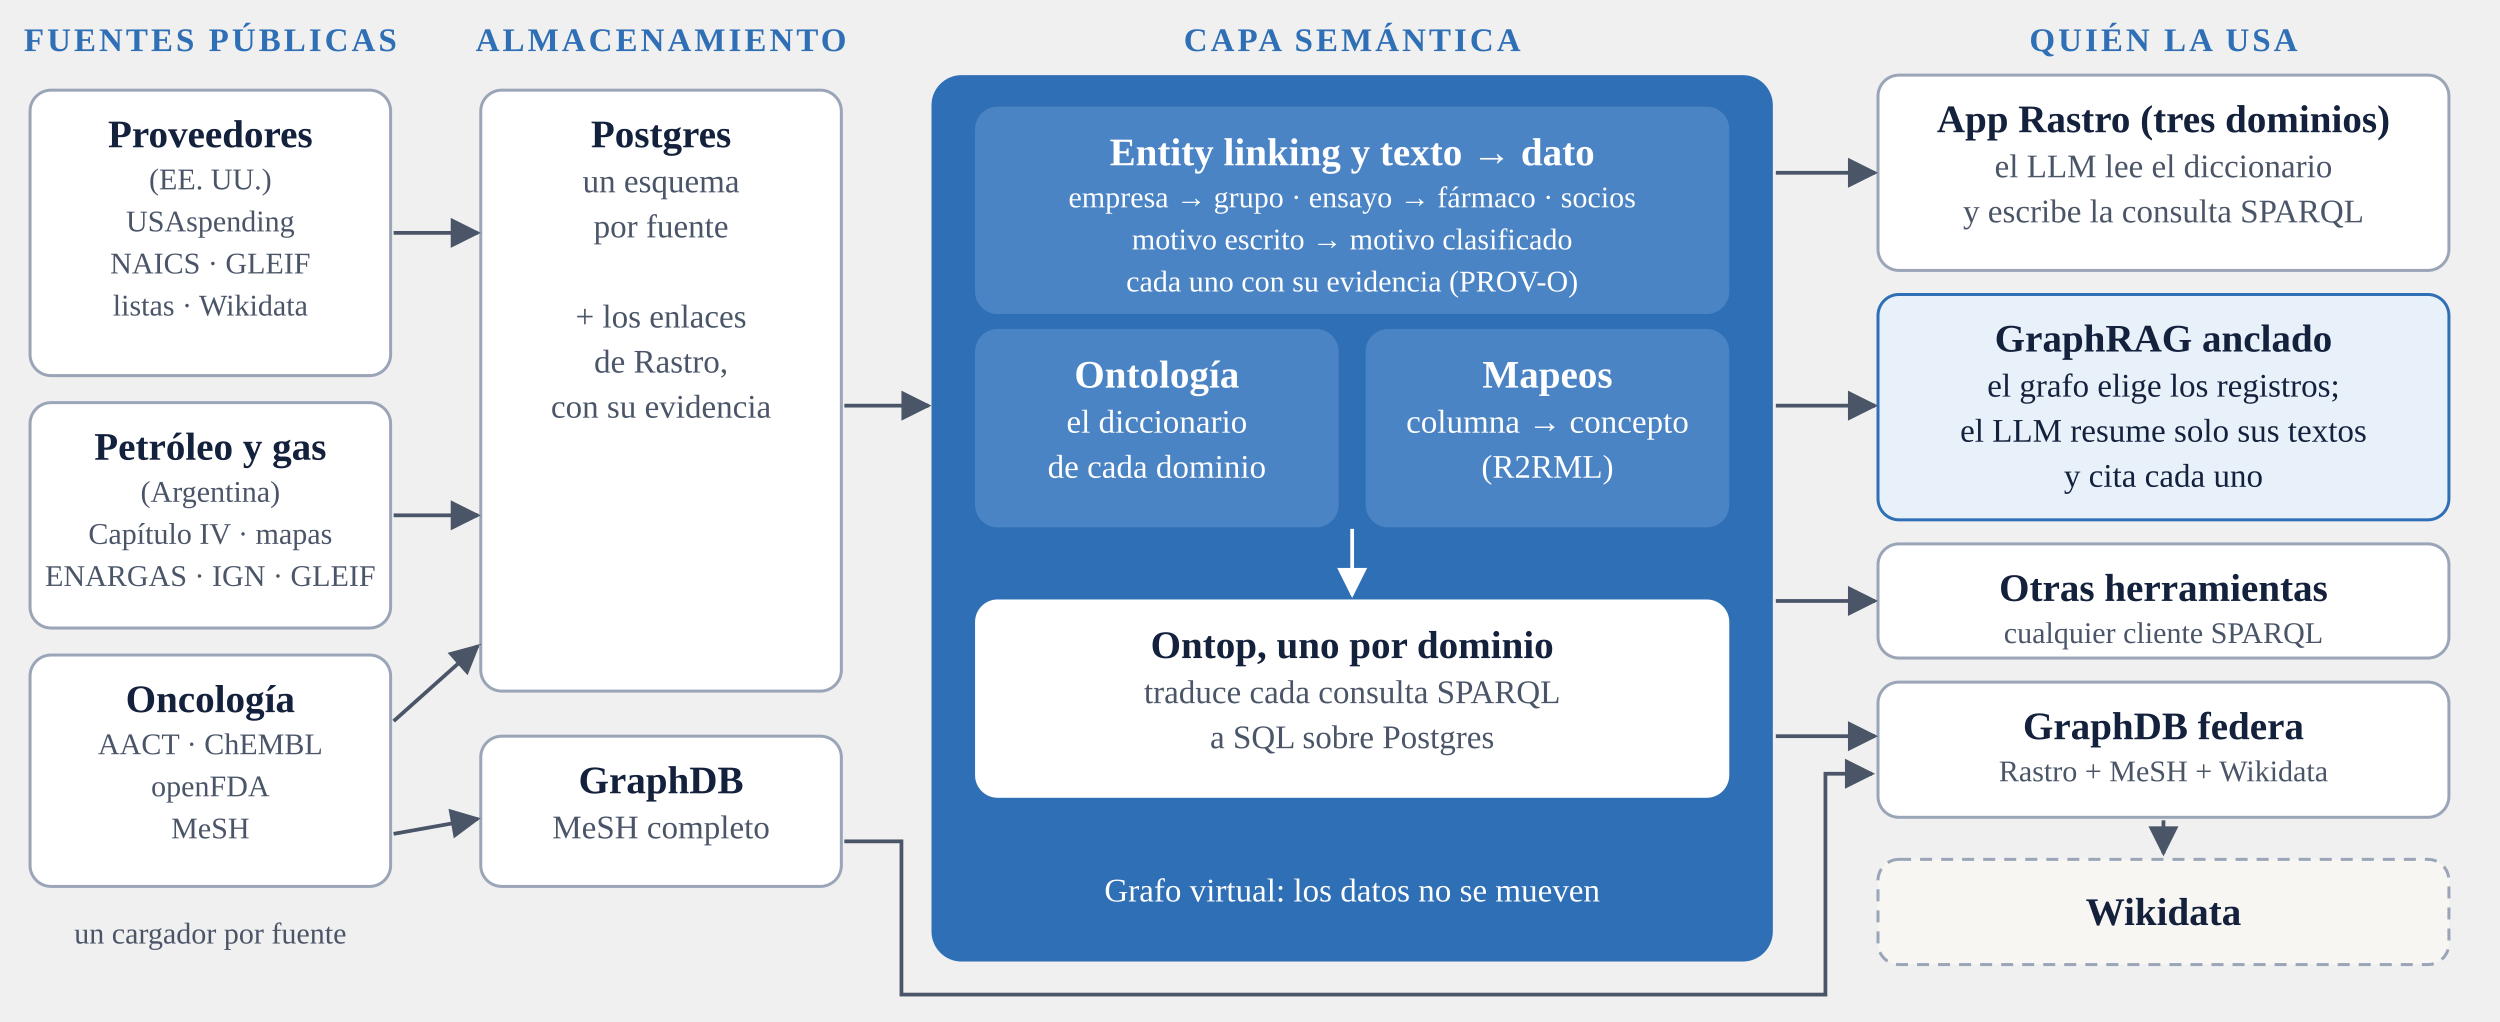
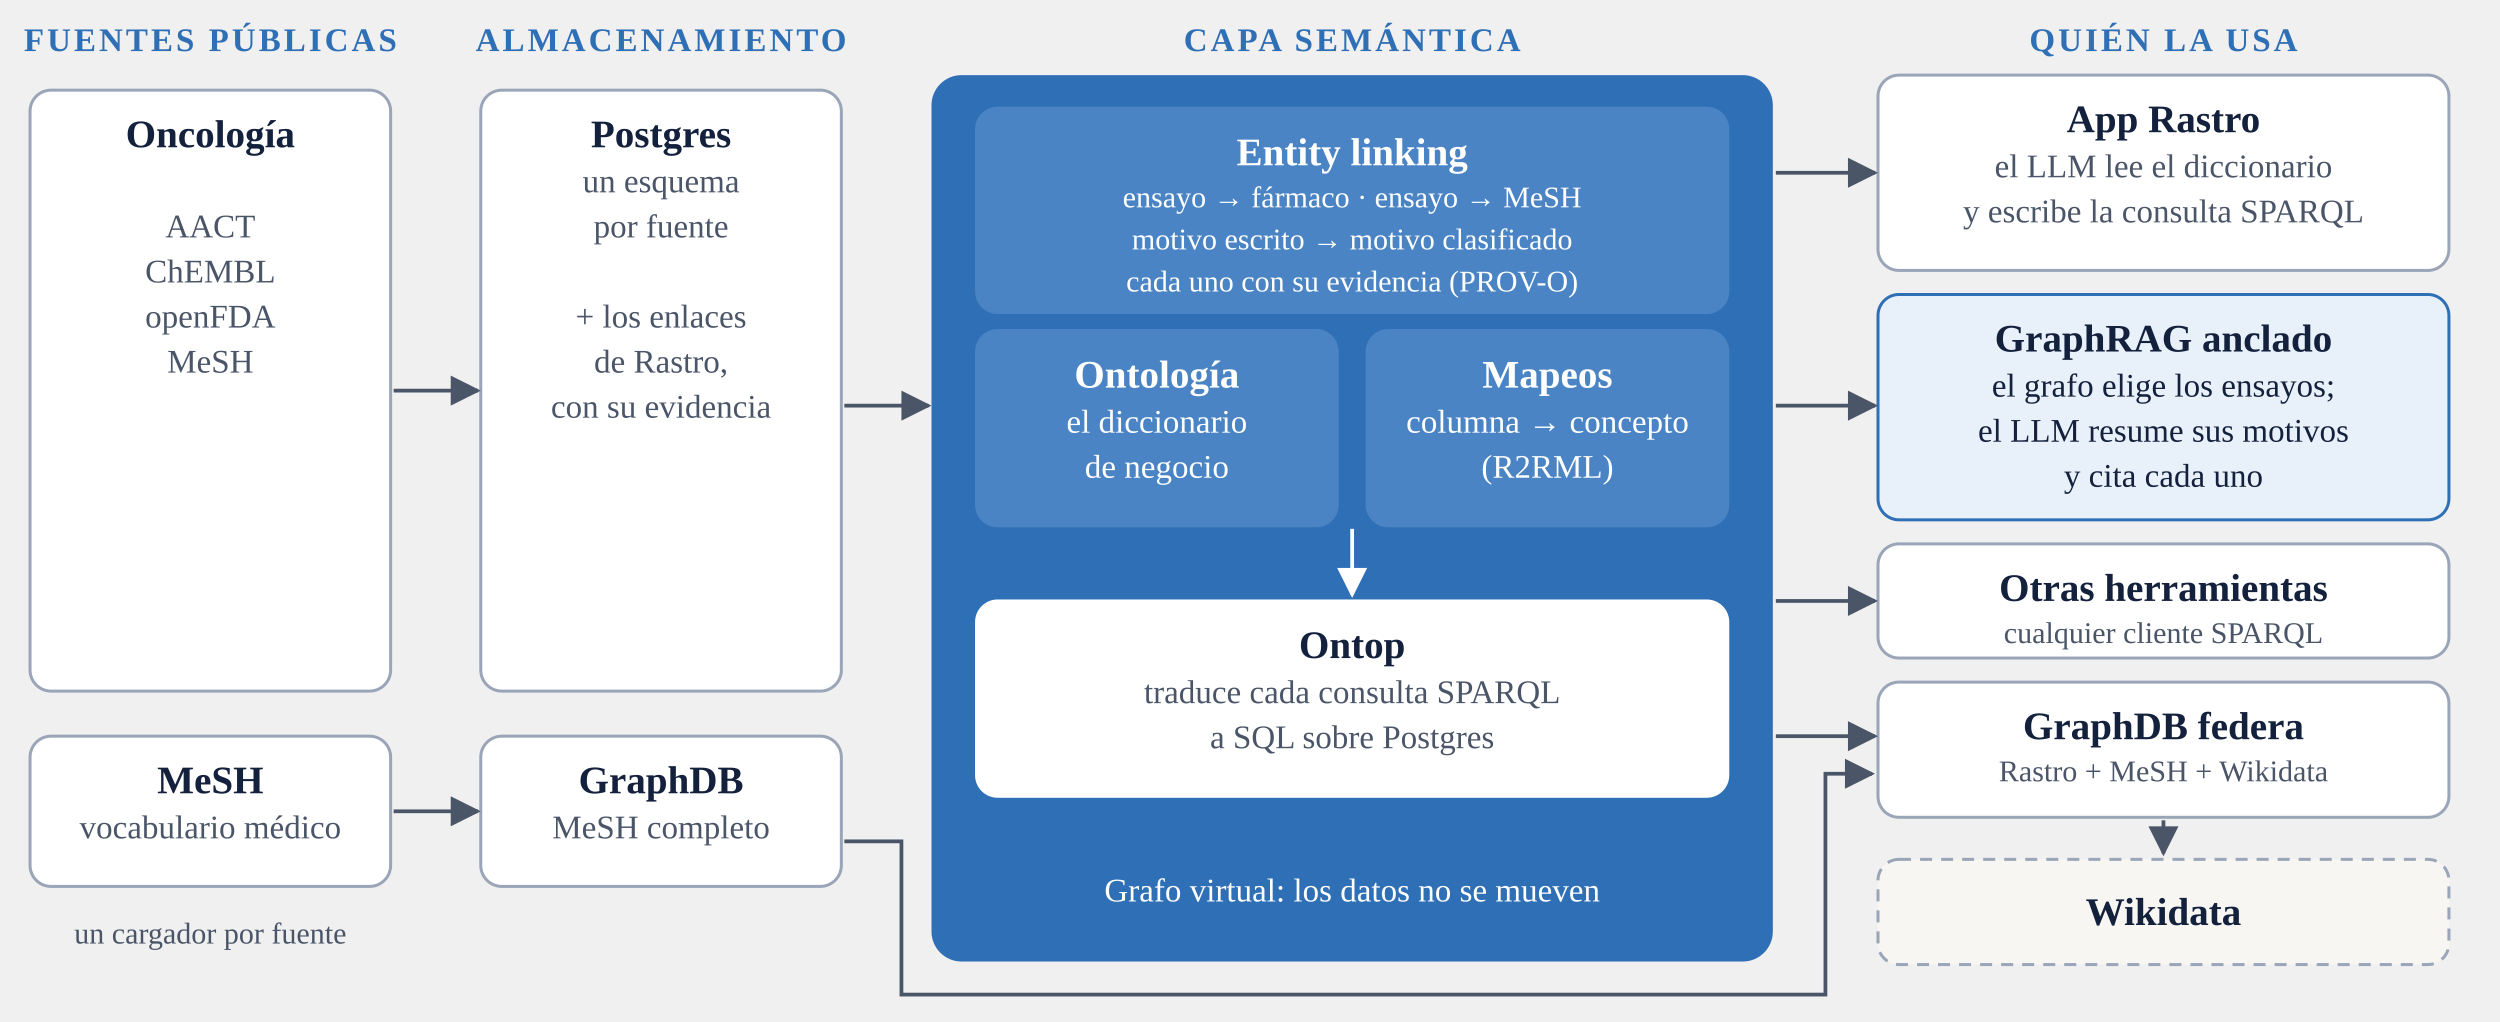
<svg xmlns="http://www.w3.org/2000/svg" viewBox="0 0 1664 680" width="1664" height="680" font-family="'Times New Roman', Times, serif">
  <defs>
    <marker id="arrow" viewBox="0 0 10 10" refX="9" refY="5" markerWidth="8" markerHeight="8" orient="auto-start-reverse">
      <path d="M0,0 L10,5 L0,10 z" fill="#4A5568" />
    </marker>
    <marker id="sub" viewBox="0 0 12 12" refX="11" refY="6" markerWidth="12" markerHeight="12" orient="auto">
      <path d="M0,0 L12,6 L0,12 z" fill="#FFFFFF" stroke="#4A5568" stroke-width="1.5" />
    </marker>
    <marker id="white" viewBox="0 0 10 10" refX="9" refY="5" markerWidth="8" markerHeight="8" orient="auto">
      <path d="M0,0 L10,5 L0,10 z" fill="#FFFFFF" />
    </marker>
  </defs>
  <text x="140" y="34" text-anchor="middle" font-size="22" font-weight="700" letter-spacing="2" fill="#2F6FB5">FUENTES PÚBLICAS</text>
  <text x="440" y="34" text-anchor="middle" font-size="22" font-weight="700" letter-spacing="2" fill="#2F6FB5">ALMACENAMIENTO</text>
  <text x="900" y="34" text-anchor="middle" font-size="22" font-weight="700" letter-spacing="2" fill="#2F6FB5">CAPA SEMÁNTICA</text>
  <text x="1440" y="34" text-anchor="middle" font-size="22" font-weight="700" letter-spacing="2" fill="#2F6FB5">QUIÉN LA USA</text>
-   <rect x="20" y="60" width="240" height="190" rx="14" fill="#FFFFFF" stroke="#9AA5B8" stroke-width="2" />
-   <text x="140.0" y="98" text-anchor="middle" font-size="26" font-weight="700" fill="#14213D">Proveedores</text>
-   <text x="140.0" y="126" text-anchor="middle" font-size="20" fill="#4A5568">(EE. UU.)</text>
-   <text x="140.0" y="154" text-anchor="middle" font-size="20" fill="#4A5568">USAspending</text>
-   <text x="140.0" y="182" text-anchor="middle" font-size="20" fill="#4A5568">NAICS · GLEIF</text>
-   <text x="140.0" y="210" text-anchor="middle" font-size="20" fill="#4A5568">listas · Wikidata</text>
-   <rect x="20" y="268" width="240" height="150" rx="14" fill="#FFFFFF" stroke="#9AA5B8" stroke-width="2" />
-   <text x="140.0" y="306" text-anchor="middle" font-size="26" font-weight="700" fill="#14213D">Petróleo y gas</text>
-   <text x="140.0" y="334" text-anchor="middle" font-size="20" fill="#4A5568">(Argentina)</text>
-   <text x="140.0" y="362" text-anchor="middle" font-size="20" fill="#4A5568">Capítulo IV · mapas</text>
-   <text x="140.0" y="390" text-anchor="middle" font-size="20" fill="#4A5568">ENARGAS · IGN · GLEIF</text>
-   <rect x="20" y="436" width="240" height="154" rx="14" fill="#FFFFFF" stroke="#9AA5B8" stroke-width="2" />
-   <text x="140.0" y="474" text-anchor="middle" font-size="26" font-weight="700" fill="#14213D">Oncología</text>
-   <text x="140.0" y="502" text-anchor="middle" font-size="20" fill="#4A5568">AACT · ChEMBL</text>
-   <text x="140.0" y="530" text-anchor="middle" font-size="20" fill="#4A5568">openFDA</text>
-   <text x="140.0" y="558" text-anchor="middle" font-size="20" fill="#4A5568">MeSH</text>
+   <rect x="20" y="60" width="240" height="400" rx="14" fill="#FFFFFF" stroke="#9AA5B8" stroke-width="2" />
+   <text x="140.0" y="98" text-anchor="middle" font-size="26" font-weight="700" fill="#14213D">Oncología</text>
+   <text x="140.0" y="128" text-anchor="middle" font-size="22" fill="#4A5568" />
+   <text x="140.0" y="158" text-anchor="middle" font-size="22" fill="#4A5568">AACT</text>
+   <text x="140.0" y="188" text-anchor="middle" font-size="22" fill="#4A5568">ChEMBL</text>
+   <text x="140.0" y="218" text-anchor="middle" font-size="22" fill="#4A5568">openFDA</text>
+   <text x="140.0" y="248" text-anchor="middle" font-size="22" fill="#4A5568">MeSH</text>
  <rect x="320" y="60" width="240" height="400" rx="14" fill="#FFFFFF" stroke="#9AA5B8" stroke-width="2" />
  <text x="440.0" y="98" text-anchor="middle" font-size="26" font-weight="700" fill="#14213D">Postgres</text>
  <text x="440.0" y="128" text-anchor="middle" font-size="22" fill="#4A5568">un esquema</text>
  <text x="440.0" y="158" text-anchor="middle" font-size="22" fill="#4A5568">por fuente</text>
  <text x="440.0" y="188" text-anchor="middle" font-size="22" fill="#4A5568" />
  <text x="440.0" y="218" text-anchor="middle" font-size="22" fill="#4A5568">+ los enlaces</text>
  <text x="440.0" y="248" text-anchor="middle" font-size="22" fill="#4A5568">de Rastro,</text>
  <text x="440.0" y="278" text-anchor="middle" font-size="22" fill="#4A5568">con su evidencia</text>
+   <line x1="262" y1="260" x2="318" y2="260" stroke="#4A5568" stroke-width="2.5" marker-end="url(#arrow)" />
+   <rect x="20" y="490" width="240" height="100" rx="14" fill="#FFFFFF" stroke="#9AA5B8" stroke-width="2" />
+   <text x="140.0" y="528" text-anchor="middle" font-size="26" font-weight="700" fill="#14213D">MeSH</text>
+   <text x="140.0" y="558" text-anchor="middle" font-size="22" fill="#4A5568">vocabulario médico</text>
  <rect x="320" y="490" width="240" height="100" rx="14" fill="#FFFFFF" stroke="#9AA5B8" stroke-width="2" />
  <text x="440.0" y="528" text-anchor="middle" font-size="26" font-weight="700" fill="#14213D">GraphDB</text>
  <text x="440.0" y="558" text-anchor="middle" font-size="22" fill="#4A5568">MeSH completo</text>
-   <line x1="262" y1="155" x2="318" y2="155" stroke="#4A5568" stroke-width="2.5" marker-end="url(#arrow)" />
-   <line x1="262" y1="343" x2="318" y2="343" stroke="#4A5568" stroke-width="2.5" marker-end="url(#arrow)" />
-   <line x1="262" y1="480" x2="318" y2="430" stroke="#4A5568" stroke-width="2.5" marker-end="url(#arrow)" />
-   <line x1="262" y1="555" x2="318" y2="545" stroke="#4A5568" stroke-width="2.5" marker-end="url(#arrow)" />
+   <line x1="262" y1="540" x2="318" y2="540" stroke="#4A5568" stroke-width="2.5" marker-end="url(#arrow)" />
  <text x="140" y="628" text-anchor="middle" font-size="20" fill="#4A5568">un cargador por fuente</text>
  <rect x="620" y="50" width="560" height="590" rx="20" fill="#2F6FB5" />
  <rect x="650" y="72" width="500" height="136" rx="14" fill="#4A84C4" stroke="#4A84C4" stroke-width="2" />
-   <text x="900.0" y="110" text-anchor="middle" font-size="26" font-weight="700" fill="#FFFFFF">Entity linking y texto → dato</text>
-   <text x="900.0" y="138" text-anchor="middle" font-size="20" fill="#FFFFFF">empresa → grupo · ensayo → fármaco · socios</text>
+   <text x="900.0" y="110" text-anchor="middle" font-size="26" font-weight="700" fill="#FFFFFF">Entity linking</text>
+   <text x="900.0" y="138" text-anchor="middle" font-size="20" fill="#FFFFFF">ensayo → fármaco · ensayo → MeSH</text>
  <text x="900.0" y="166" text-anchor="middle" font-size="20" fill="#FFFFFF">motivo escrito → motivo clasificado</text>
  <text x="900.0" y="194" text-anchor="middle" font-size="20" fill="#FFFFFF">cada uno con su evidencia (PROV-O)</text>
  <rect x="650" y="220" width="240" height="130" rx="14" fill="#4A84C4" stroke="#4A84C4" stroke-width="2" />
  <text x="770.0" y="258" text-anchor="middle" font-size="26" font-weight="700" fill="#FFFFFF">Ontología</text>
  <text x="770.0" y="288" text-anchor="middle" font-size="22" fill="#FFFFFF">el diccionario</text>
-   <text x="770.0" y="318" text-anchor="middle" font-size="22" fill="#FFFFFF">de cada dominio</text>
+   <text x="770.0" y="318" text-anchor="middle" font-size="22" fill="#FFFFFF">de negocio</text>
  <rect x="910" y="220" width="240" height="130" rx="14" fill="#4A84C4" stroke="#4A84C4" stroke-width="2" />
  <text x="1030.0" y="258" text-anchor="middle" font-size="26" font-weight="700" fill="#FFFFFF">Mapeos</text>
  <text x="1030.0" y="288" text-anchor="middle" font-size="22" fill="#FFFFFF">columna → concepto</text>
  <text x="1030.0" y="318" text-anchor="middle" font-size="22" fill="#FFFFFF">(R2RML)</text>
  <rect x="650" y="400" width="500" height="130" rx="14" fill="#FFFFFF" stroke="#FFFFFF" stroke-width="2" />
-   <text x="900.0" y="438" text-anchor="middle" font-size="26" font-weight="700" fill="#14213D">Ontop, uno por dominio</text>
+   <text x="900.0" y="438" text-anchor="middle" font-size="26" font-weight="700" fill="#14213D">Ontop</text>
  <text x="900.0" y="468" text-anchor="middle" font-size="22" fill="#4A5568">traduce cada consulta SPARQL</text>
  <text x="900.0" y="498" text-anchor="middle" font-size="22" fill="#4A5568">a SQL sobre Postgres</text>
  <text x="900" y="600" text-anchor="middle" font-size="22" fill="#FFFFFF">Grafo virtual: los datos no se mueven</text>
  <line x1="562" y1="270" x2="618" y2="270" stroke="#4A5568" stroke-width="2.5" marker-end="url(#arrow)" />
  <line x1="900" y1="352" x2="900" y2="396" stroke="#FFFFFF" stroke-width="2.5" marker-end="url(#white)" />
  <rect x="1250" y="50" width="380" height="130" rx="14" fill="#FFFFFF" stroke="#9AA5B8" stroke-width="2" />
-   <text x="1440.0" y="88" text-anchor="middle" font-size="26" font-weight="700" fill="#14213D">App Rastro (tres dominios)</text>
+   <text x="1440.0" y="88" text-anchor="middle" font-size="26" font-weight="700" fill="#14213D">App Rastro</text>
  <text x="1440.0" y="118" text-anchor="middle" font-size="22" fill="#4A5568">el LLM lee el diccionario</text>
  <text x="1440.0" y="148" text-anchor="middle" font-size="22" fill="#4A5568">y escribe la consulta SPARQL</text>
  <rect x="1250" y="196" width="380" height="150" rx="14" fill="#E8F0FA" stroke="#2F6FB5" stroke-width="2" />
  <text x="1440.0" y="234" text-anchor="middle" font-size="26" font-weight="700" fill="#14213D">GraphRAG anclado</text>
-   <text x="1440.0" y="264" text-anchor="middle" font-size="22" fill="#14213D">el grafo elige los registros;</text>
-   <text x="1440.0" y="294" text-anchor="middle" font-size="22" fill="#14213D">el LLM resume solo sus textos</text>
+   <text x="1440.0" y="264" text-anchor="middle" font-size="22" fill="#14213D">el grafo elige los ensayos;</text>
+   <text x="1440.0" y="294" text-anchor="middle" font-size="22" fill="#14213D">el LLM resume sus motivos</text>
  <text x="1440.0" y="324" text-anchor="middle" font-size="22" fill="#14213D">y cita cada uno</text>
  <rect x="1250" y="362" width="380" height="76" rx="14" fill="#FFFFFF" stroke="#9AA5B8" stroke-width="2" />
  <text x="1440.0" y="400" text-anchor="middle" font-size="26" font-weight="700" fill="#14213D">Otras herramientas</text>
  <text x="1440.0" y="428" text-anchor="middle" font-size="20" fill="#4A5568">cualquier cliente SPARQL</text>
+   <line x1="1182" y1="115" x2="1248" y2="115" stroke="#4A5568" stroke-width="2.5" marker-end="url(#arrow)" />
+   <line x1="1182" y1="270" x2="1248" y2="270" stroke="#4A5568" stroke-width="2.5" marker-end="url(#arrow)" />
+   <line x1="1182" y1="400" x2="1248" y2="400" stroke="#4A5568" stroke-width="2.5" marker-end="url(#arrow)" />
  <rect x="1250" y="454" width="380" height="90" rx="14" fill="#FFFFFF" stroke="#9AA5B8" stroke-width="2" />
  <text x="1440.0" y="492" text-anchor="middle" font-size="26" font-weight="700" fill="#14213D">GraphDB federa</text>
  <text x="1440.0" y="520" text-anchor="middle" font-size="20" fill="#4A5568">Rastro + MeSH + Wikidata</text>
  <rect x="1250" y="572" width="380" height="70" rx="14" fill="#F7F6F2" stroke="#9AA5B8" stroke-width="2" stroke-dasharray="8,6" />
  <text x="1440.0" y="615.667" text-anchor="middle" font-size="26" font-weight="700" fill="#14213D">Wikidata</text>
-   <line x1="1182" y1="115" x2="1248" y2="115" stroke="#4A5568" stroke-width="2.5" marker-end="url(#arrow)" />
-   <line x1="1182" y1="270" x2="1248" y2="270" stroke="#4A5568" stroke-width="2.5" marker-end="url(#arrow)" />
-   <line x1="1182" y1="400" x2="1248" y2="400" stroke="#4A5568" stroke-width="2.5" marker-end="url(#arrow)" />
  <line x1="1182" y1="490" x2="1248" y2="490" stroke="#4A5568" stroke-width="2.5" marker-end="url(#arrow)" />
  <line x1="1440" y1="546" x2="1440" y2="568" stroke="#4A5568" stroke-width="2.5" marker-end="url(#arrow)" />
  <polyline points="562,560 600,560 600,662 1215,662 1215,515 1246,515" fill="none" stroke="#4A5568" stroke-width="2.5" marker-end="url(#arrow)" />
</svg>
